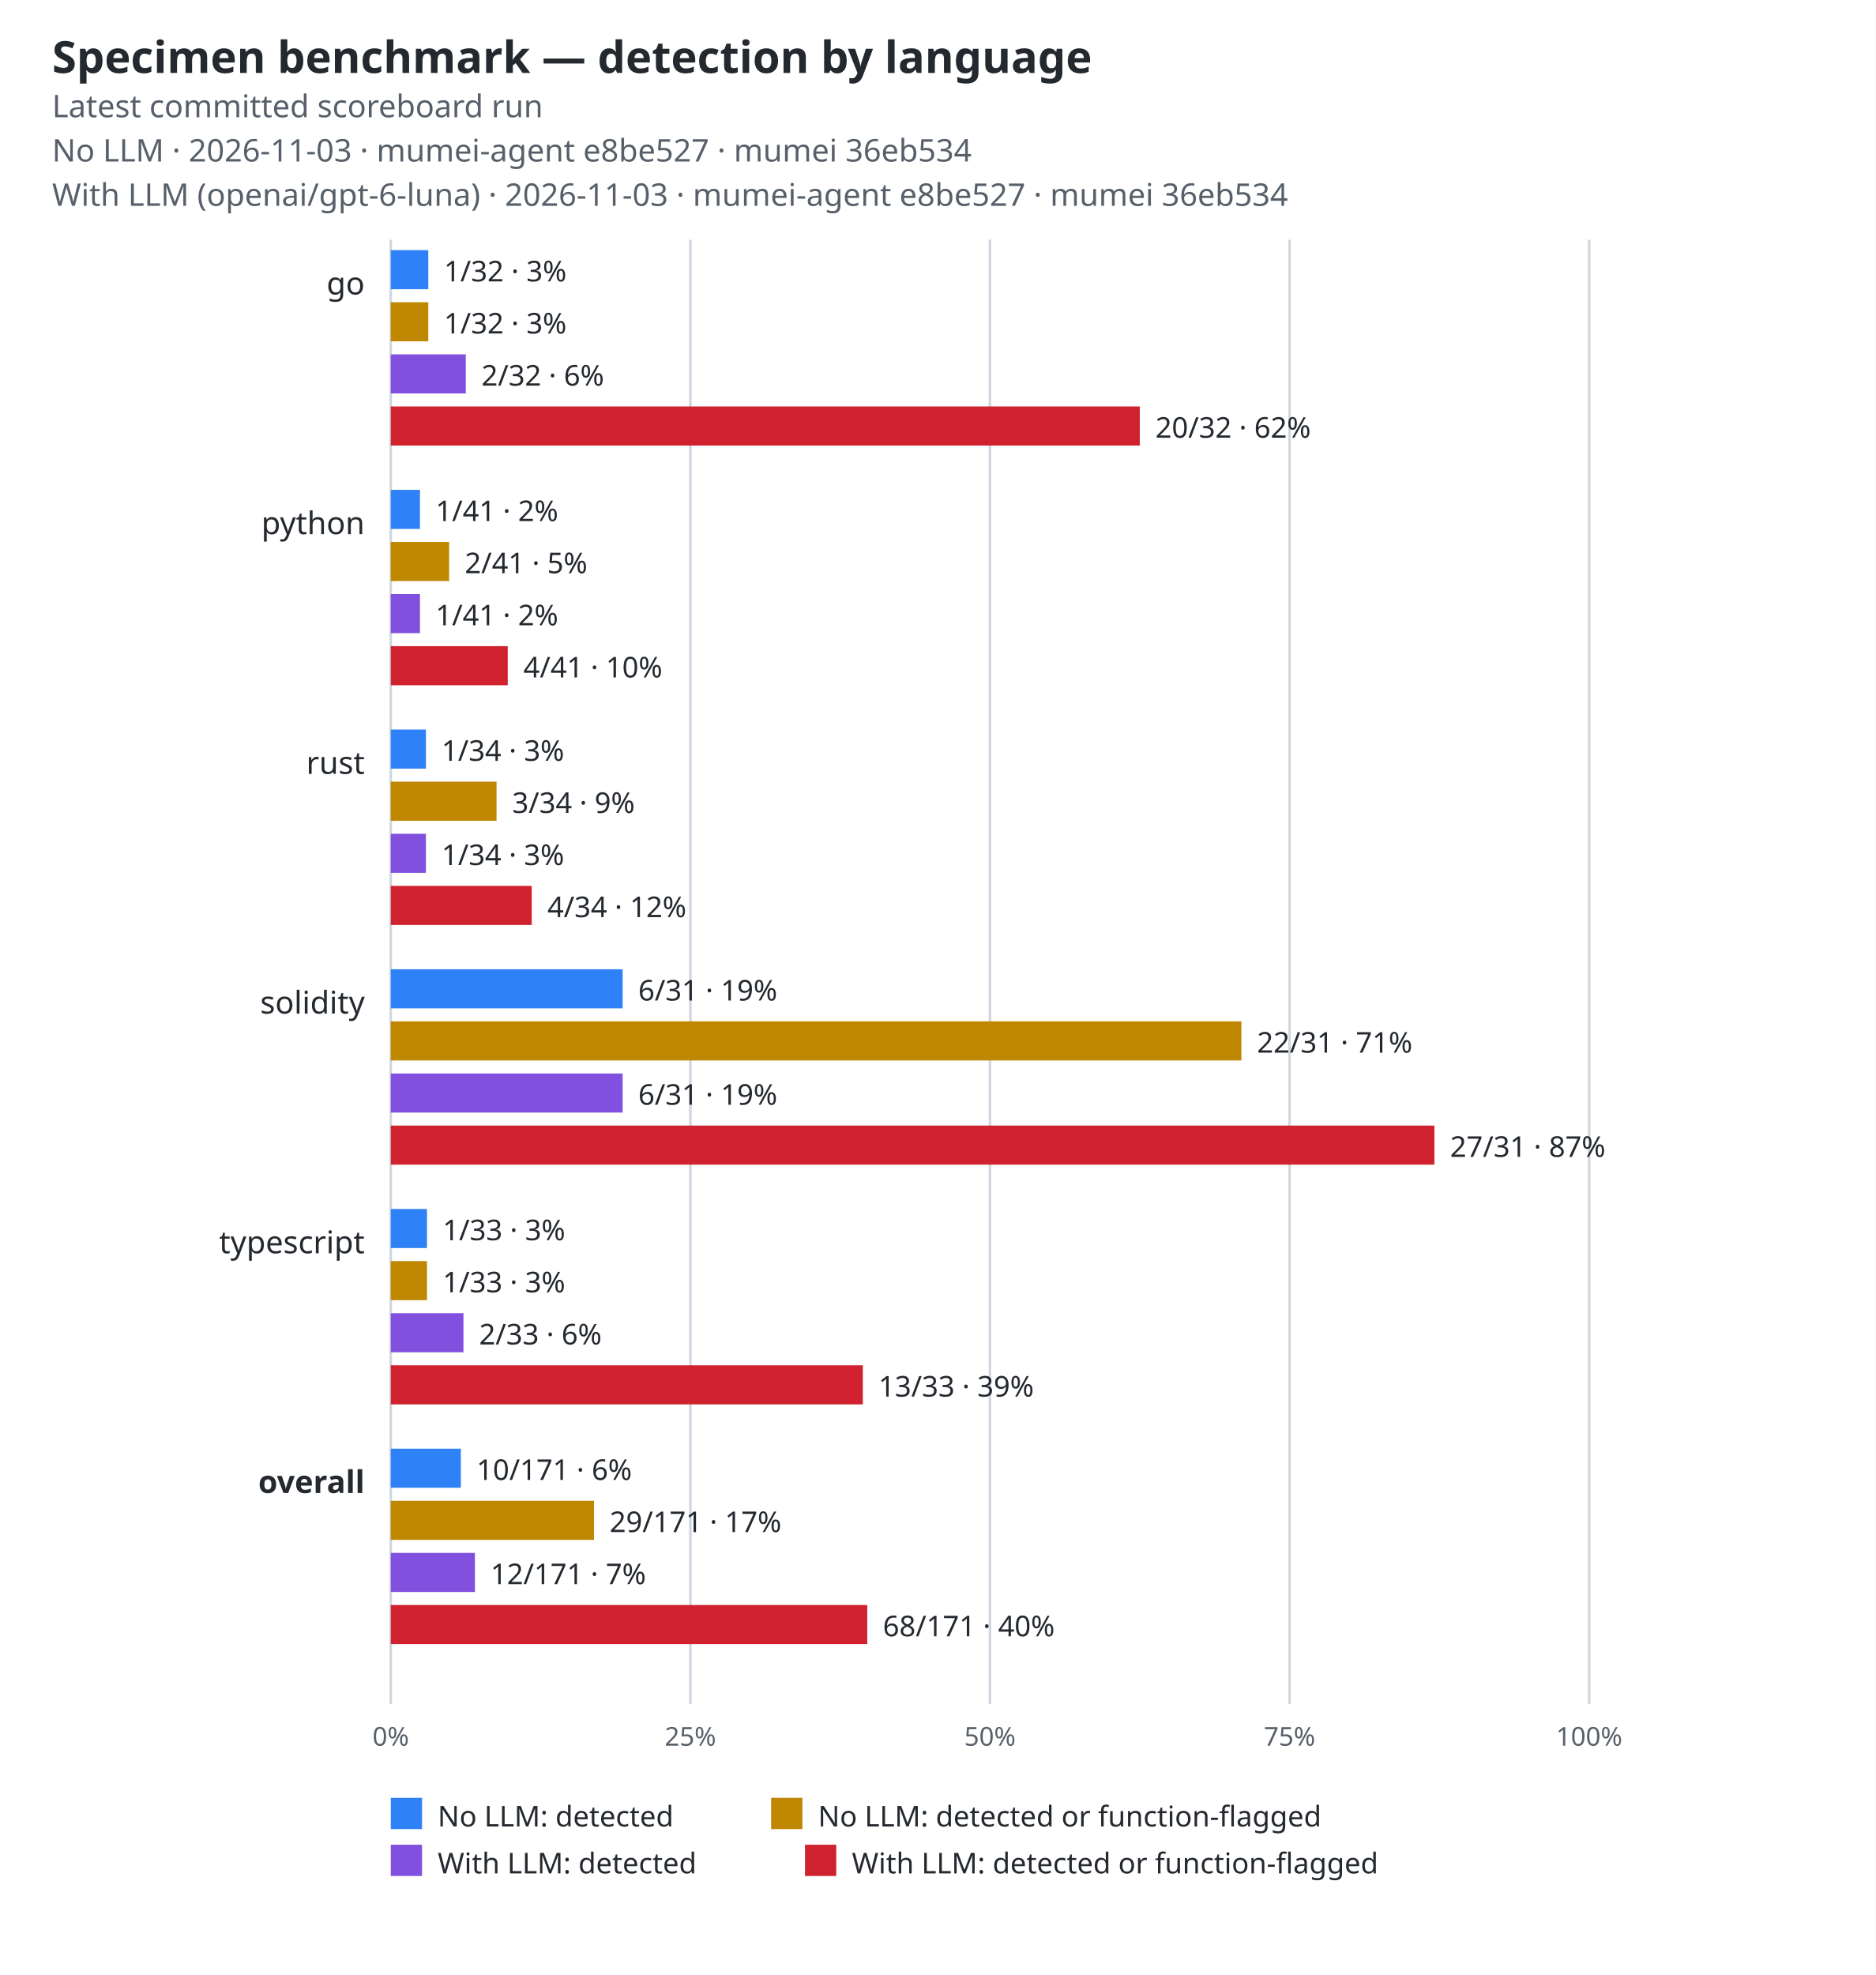
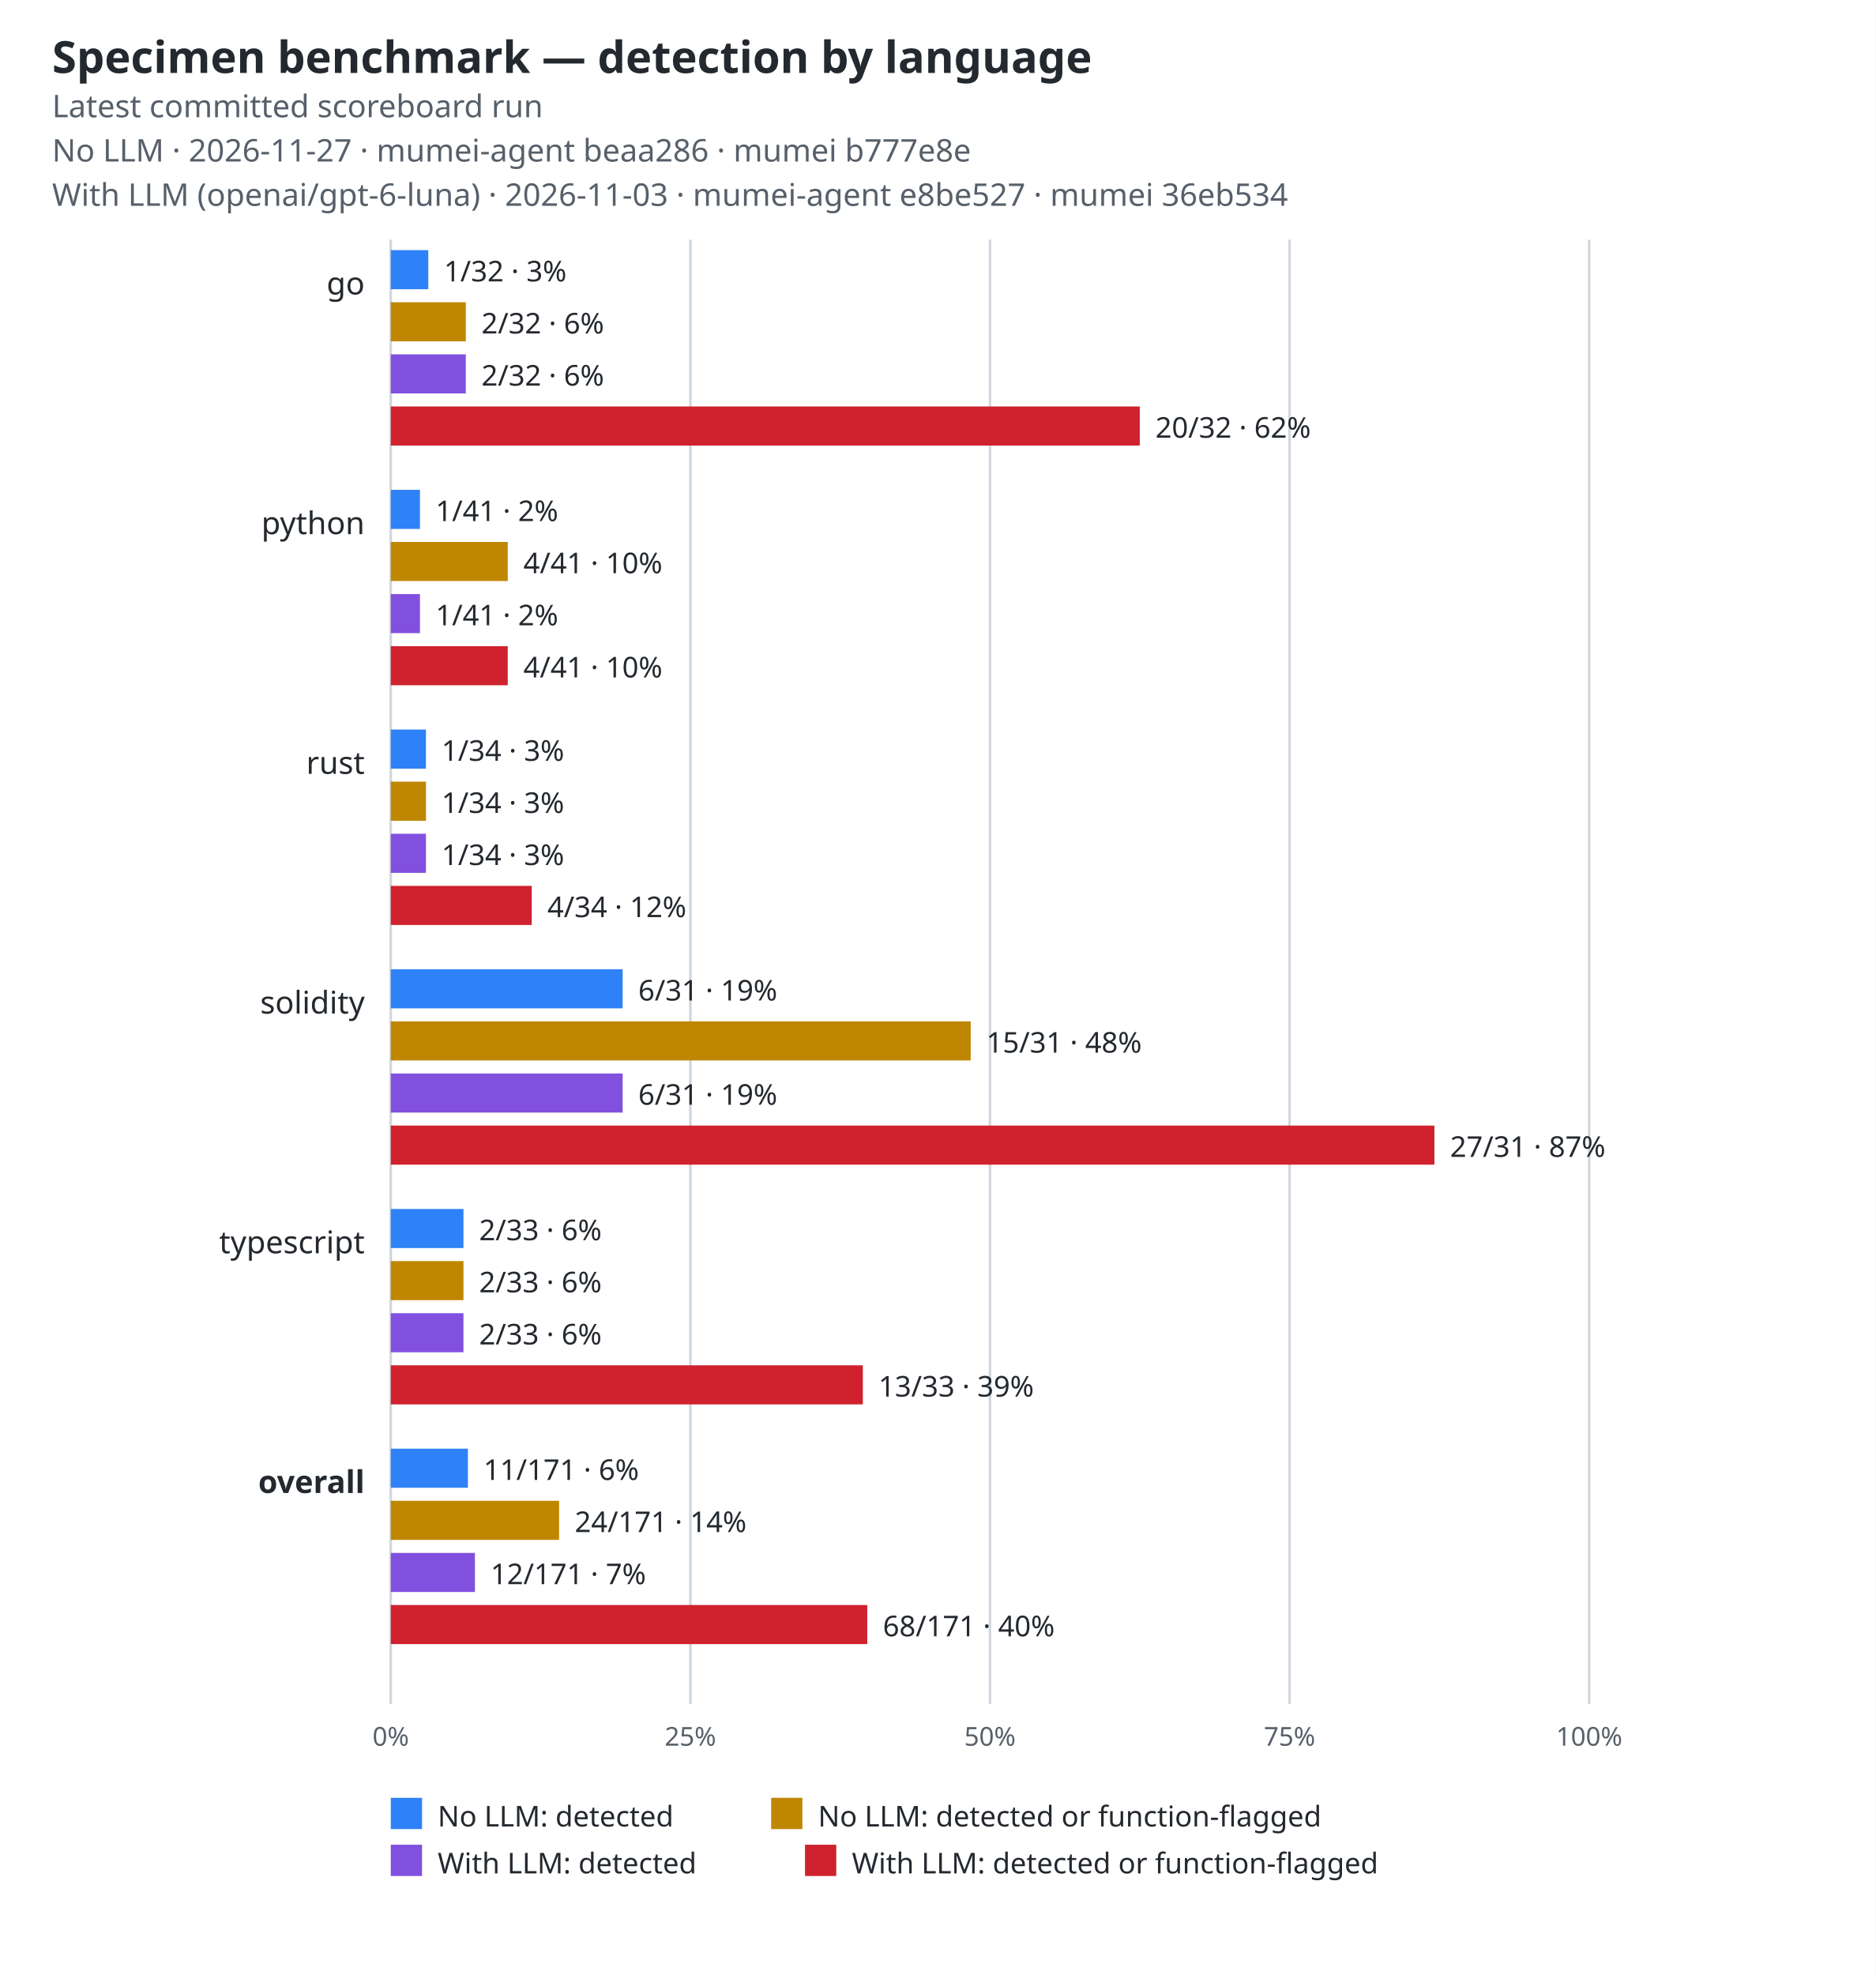
<svg xmlns="http://www.w3.org/2000/svg" viewBox="0 0 720 758" font-family="sans-serif">
  <rect width="720" height="758" fill="white" />
  <text x="20" y="28" font-size="17" font-weight="bold" fill="#24292f">Specimen benchmark — detection by language</text>
  <text x="20" y="45" font-size="12" fill="#57606a">Latest committed scoreboard run</text>
-   <text x="20" y="62" font-size="12" fill="#57606a">No LLM · 2026-11-03 · mumei-agent e8be527 · mumei 36eb534</text>
+   <text x="20" y="62" font-size="12" fill="#57606a">No LLM · 2026-11-27 · mumei-agent beaa286 · mumei b777e8e</text>
  <text x="20" y="79" font-size="12" fill="#57606a">With LLM (openai/gpt-6-luna) · 2026-11-03 · mumei-agent e8be527 · mumei 36eb534</text>
  <line x1="150.0" y1="92" x2="150.0" y2="654" stroke="#d0d7de" stroke-width="1" />
  <text x="150.0" y="670" font-size="10" fill="#57606a" text-anchor="middle">0%</text>
  <line x1="265.0" y1="92" x2="265.0" y2="654" stroke="#d0d7de" stroke-width="1" />
  <text x="265.0" y="670" font-size="10" fill="#57606a" text-anchor="middle">25%</text>
  <line x1="380.0" y1="92" x2="380.0" y2="654" stroke="#d0d7de" stroke-width="1" />
  <text x="380.0" y="670" font-size="10" fill="#57606a" text-anchor="middle">50%</text>
  <line x1="495.0" y1="92" x2="495.0" y2="654" stroke="#d0d7de" stroke-width="1" />
  <text x="495.0" y="670" font-size="10" fill="#57606a" text-anchor="middle">75%</text>
  <line x1="610.0" y1="92" x2="610.0" y2="654" stroke="#d0d7de" stroke-width="1" />
  <text x="610.0" y="670" font-size="10" fill="#57606a" text-anchor="middle">100%</text>
  <text x="140" y="113" font-size="12" font-weight="normal" fill="#24292f" text-anchor="end">go</text>
  <rect x="150" y="96" width="14.4" height="15" fill="#2f81f7" />
  <text x="170.4" y="108" font-size="11" fill="#24292f">1/32 · 3%</text>
-   <rect x="150" y="116" width="14.4" height="15" fill="#bf8700" />
-   <text x="170.4" y="128" font-size="11" fill="#24292f">1/32 · 3%</text>
+   <rect x="150" y="116" width="28.8" height="15" fill="#bf8700" />
+   <text x="184.8" y="128" font-size="11" fill="#24292f">2/32 · 6%</text>
  <rect x="150" y="136" width="28.8" height="15" fill="#8250df" />
  <text x="184.8" y="148" font-size="11" fill="#24292f">2/32 · 6%</text>
  <rect x="150" y="156" width="287.5" height="15" fill="#cf222e" />
  <text x="443.5" y="168" font-size="11" fill="#24292f">20/32 · 62%</text>
  <text x="140" y="205" font-size="12" font-weight="normal" fill="#24292f" text-anchor="end">python</text>
  <rect x="150" y="188" width="11.2" height="15" fill="#2f81f7" />
  <text x="167.2" y="200" font-size="11" fill="#24292f">1/41 · 2%</text>
-   <rect x="150" y="208" width="22.4" height="15" fill="#bf8700" />
-   <text x="178.4" y="220" font-size="11" fill="#24292f">2/41 · 5%</text>
+   <rect x="150" y="208" width="44.9" height="15" fill="#bf8700" />
+   <text x="200.9" y="220" font-size="11" fill="#24292f">4/41 · 10%</text>
  <rect x="150" y="228" width="11.2" height="15" fill="#8250df" />
  <text x="167.2" y="240" font-size="11" fill="#24292f">1/41 · 2%</text>
  <rect x="150" y="248" width="44.9" height="15" fill="#cf222e" />
  <text x="200.9" y="260" font-size="11" fill="#24292f">4/41 · 10%</text>
  <text x="140" y="297" font-size="12" font-weight="normal" fill="#24292f" text-anchor="end">rust</text>
  <rect x="150" y="280" width="13.5" height="15" fill="#2f81f7" />
  <text x="169.5" y="292" font-size="11" fill="#24292f">1/34 · 3%</text>
-   <rect x="150" y="300" width="40.6" height="15" fill="#bf8700" />
-   <text x="196.6" y="312" font-size="11" fill="#24292f">3/34 · 9%</text>
+   <rect x="150" y="300" width="13.5" height="15" fill="#bf8700" />
+   <text x="169.5" y="312" font-size="11" fill="#24292f">1/34 · 3%</text>
  <rect x="150" y="320" width="13.5" height="15" fill="#8250df" />
  <text x="169.5" y="332" font-size="11" fill="#24292f">1/34 · 3%</text>
  <rect x="150" y="340" width="54.1" height="15" fill="#cf222e" />
  <text x="210.1" y="352" font-size="11" fill="#24292f">4/34 · 12%</text>
  <text x="140" y="389" font-size="12" font-weight="normal" fill="#24292f" text-anchor="end">solidity</text>
  <rect x="150" y="372" width="89.0" height="15" fill="#2f81f7" />
  <text x="245.0" y="384" font-size="11" fill="#24292f">6/31 · 19%</text>
-   <rect x="150" y="392" width="326.5" height="15" fill="#bf8700" />
-   <text x="482.5" y="404" font-size="11" fill="#24292f">22/31 · 71%</text>
+   <rect x="150" y="392" width="222.6" height="15" fill="#bf8700" />
+   <text x="378.6" y="404" font-size="11" fill="#24292f">15/31 · 48%</text>
  <rect x="150" y="412" width="89.0" height="15" fill="#8250df" />
  <text x="245.0" y="424" font-size="11" fill="#24292f">6/31 · 19%</text>
  <rect x="150" y="432" width="400.6" height="15" fill="#cf222e" />
  <text x="556.6" y="444" font-size="11" fill="#24292f">27/31 · 87%</text>
  <text x="140" y="481" font-size="12" font-weight="normal" fill="#24292f" text-anchor="end">typescript</text>
-   <rect x="150" y="464" width="13.9" height="15" fill="#2f81f7" />
-   <text x="169.9" y="476" font-size="11" fill="#24292f">1/33 · 3%</text>
-   <rect x="150" y="484" width="13.9" height="15" fill="#bf8700" />
-   <text x="169.9" y="496" font-size="11" fill="#24292f">1/33 · 3%</text>
+   <rect x="150" y="464" width="27.9" height="15" fill="#2f81f7" />
+   <text x="183.9" y="476" font-size="11" fill="#24292f">2/33 · 6%</text>
+   <rect x="150" y="484" width="27.9" height="15" fill="#bf8700" />
+   <text x="183.9" y="496" font-size="11" fill="#24292f">2/33 · 6%</text>
  <rect x="150" y="504" width="27.9" height="15" fill="#8250df" />
  <text x="183.9" y="516" font-size="11" fill="#24292f">2/33 · 6%</text>
  <rect x="150" y="524" width="181.2" height="15" fill="#cf222e" />
  <text x="337.2" y="536" font-size="11" fill="#24292f">13/33 · 39%</text>
  <text x="140" y="573" font-size="12" font-weight="bold" fill="#24292f" text-anchor="end">overall</text>
-   <rect x="150" y="556" width="26.9" height="15" fill="#2f81f7" />
-   <text x="182.9" y="568" font-size="11" fill="#24292f">10/171 · 6%</text>
-   <rect x="150" y="576" width="78.0" height="15" fill="#bf8700" />
-   <text x="234.0" y="588" font-size="11" fill="#24292f">29/171 · 17%</text>
+   <rect x="150" y="556" width="29.6" height="15" fill="#2f81f7" />
+   <text x="185.6" y="568" font-size="11" fill="#24292f">11/171 · 6%</text>
+   <rect x="150" y="576" width="64.6" height="15" fill="#bf8700" />
+   <text x="220.6" y="588" font-size="11" fill="#24292f">24/171 · 14%</text>
  <rect x="150" y="596" width="32.3" height="15" fill="#8250df" />
  <text x="188.3" y="608" font-size="11" fill="#24292f">12/171 · 7%</text>
  <rect x="150" y="616" width="182.9" height="15" fill="#cf222e" />
  <text x="338.9" y="628" font-size="11" fill="#24292f">68/171 · 40%</text>
  <rect x="150" y="690" width="12" height="12" fill="#2f81f7" />
  <text x="168" y="701" font-size="11" fill="#24292f">No LLM: detected</text>
  <rect x="296" y="690" width="12" height="12" fill="#bf8700" />
  <text x="314" y="701" font-size="11" fill="#24292f">No LLM: detected or function-flagged</text>
  <rect x="150" y="708" width="12" height="12" fill="#8250df" />
  <text x="168" y="719" font-size="11" fill="#24292f">With LLM: detected</text>
  <rect x="309" y="708" width="12" height="12" fill="#cf222e" />
  <text x="327" y="719" font-size="11" fill="#24292f">With LLM: detected or function-flagged</text>
</svg>
